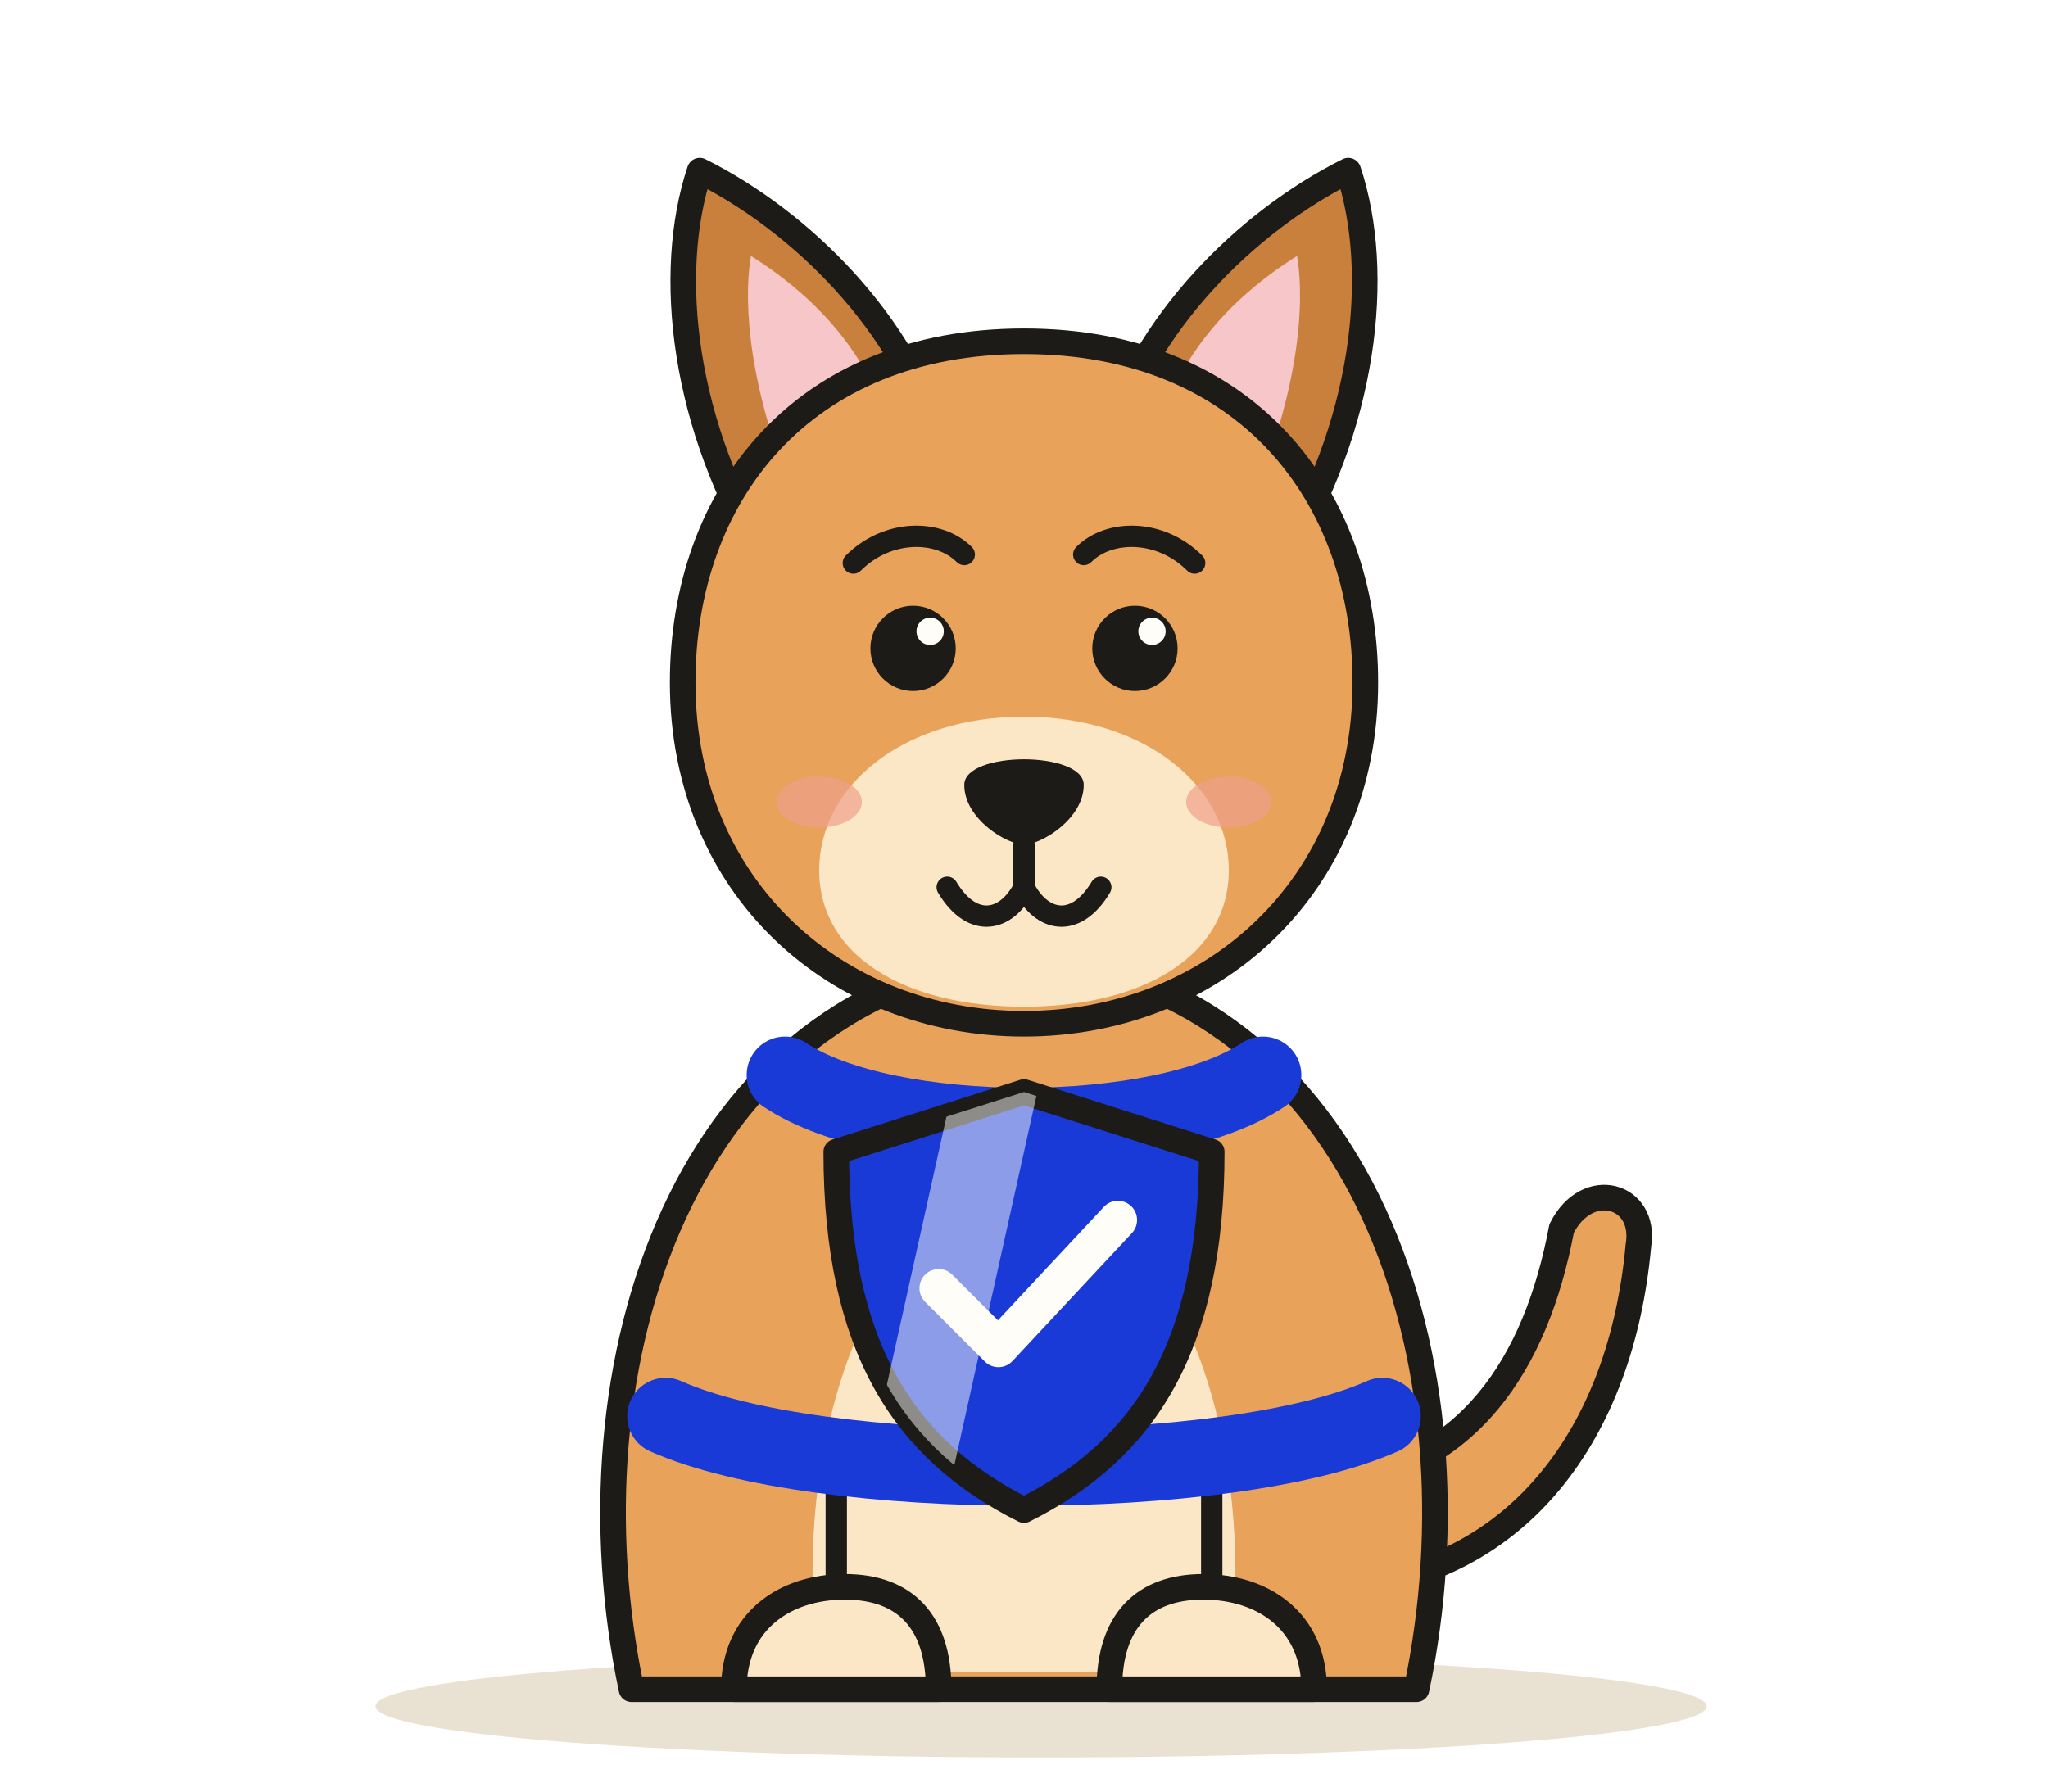
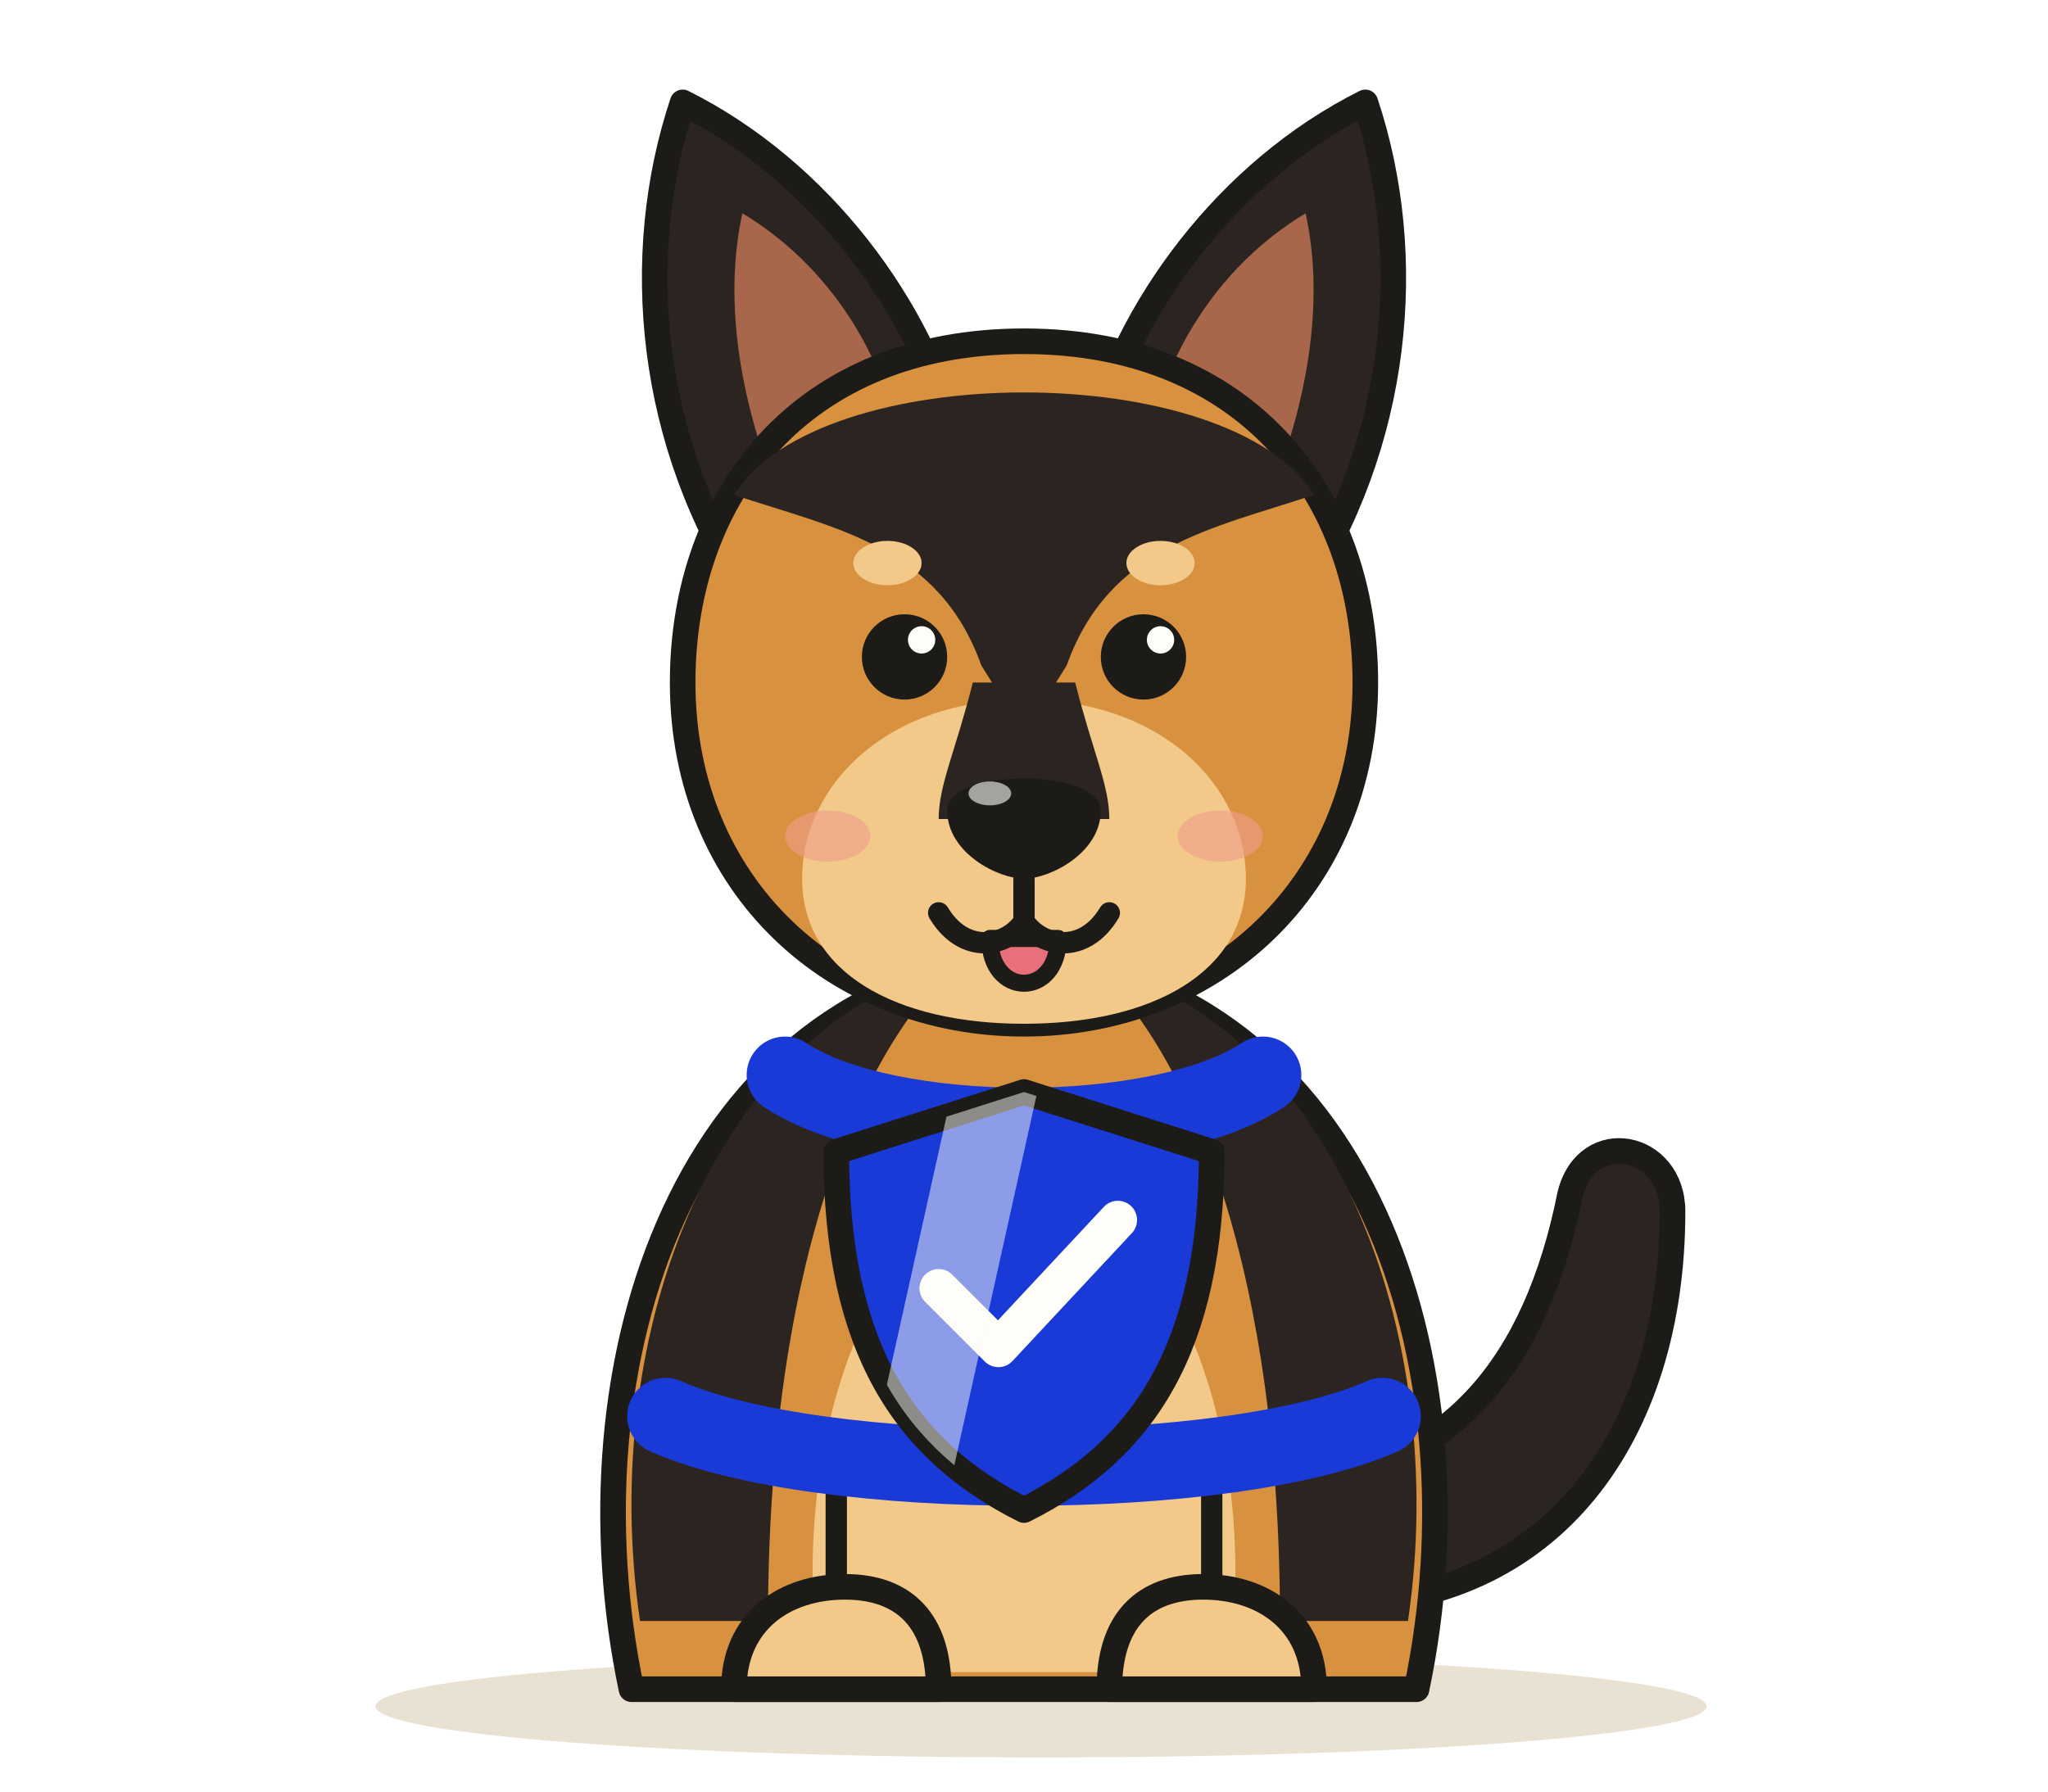
- <svg xmlns="http://www.w3.org/2000/svg" viewBox="0 0 240 210" width="240" height="210" role="img" aria-label="Harness Guard's mascot: a small guard dog in a harness, with a shield on its chest, keeping watch">
+ <svg xmlns="http://www.w3.org/2000/svg" viewBox="0 0 240 210" width="240" height="210" role="img" aria-label="Harness Guard's mascot: a small German shepherd in a harness, with a shield on its chest, keeping watch">
  <style>
    /* The dog keeps watch: its head turns a little, its ears perk, its tail wags, it blinks,
       and a glint runs across the shield on its harness. */
    .head { transform-box: fill-box; transform-origin: 50% 90%; animation: watch 4s ease-in-out infinite; }
    .ear-l { transform-box: fill-box; transform-origin: 80% 100%; animation: perk 4s ease-in-out infinite; }
    .ear-r { transform-box: fill-box; transform-origin: 20% 100%; animation: perk 4s ease-in-out infinite reverse; }
    .tail { transform-box: fill-box; transform-origin: 0% 100%; animation: wag 0.6s ease-in-out infinite alternate; }
    .blink { transform-box: fill-box; transform-origin: 50% 50%; animation: blink 4s infinite; }
    .glint { animation: glint 4s ease-in-out infinite; }
    @keyframes watch { 0%, 100% { transform: rotate(0) } 25% { transform: rotate(-6deg) } 60% { transform: rotate(5deg) } }
    @keyframes perk { 0%, 100% { transform: rotate(0) } 30% { transform: rotate(-8deg) } 40% { transform: rotate(4deg) } }
    @keyframes wag { from { transform: rotate(-10deg) } to { transform: rotate(14deg) } }
    @keyframes blink { 0%, 90%, 100% { transform: scaleY(1) } 94% { transform: scaleY(0.1) } }
    @keyframes glint { 0%, 55% { transform: translateX(-40px); opacity: 0 } 60% { opacity: 1 } 75%, 100% { transform: translateX(40px); opacity: 0 } }
    @media (prefers-reduced-motion: reduce) { * { animation: none !important } }
  </style>
  <defs>
    <clipPath id="shield">
      <path d="M120 128 L142 135 C142 158 134 170 120 177 C106 170 98 158 98 135 Z" />
    </clipPath>
  </defs>
  <ellipse cx="122" cy="200" rx="78" ry="6" fill="#e9e2d3" />
-   <path class="tail" d="M158 186 C178 184 190 168 192 146 C193 140 186 138 183 144 C180 160 172 172 156 174 Z" fill="#e8a25a" stroke="#1d1b18" stroke-width="3" stroke-linejoin="round" />
-   <path d="M74 198 C66 160 80 116 120 112 C160 116 174 160 166 198 Z" fill="#e8a25a" stroke="#1d1b18" stroke-width="3" stroke-linejoin="round" />
-   <path d="M96 196 C92 166 104 140 120 138 C136 140 148 166 144 196 Z" fill="#fbe7c6" />
+   <path class="tail" d="M156 188 C182 188 196 168 196 142 C196 134 186 132 184 140 C180 160 170 172 152 174 Z" fill="#2b2420" stroke="#1d1b18" stroke-width="3" stroke-linejoin="round" />
+   <path d="M74 198 C66 160 80 116 120 112 C160 116 174 160 166 198 Z" fill="#d8913f" stroke="#1d1b18" stroke-width="3" stroke-linejoin="round" />
+   <path d="M75 190 C70 156 84 120 112 113 C100 124 90 150 90 190 Z M165 190 C170 156 156 120 128 113 C140 124 150 150 150 190 Z" fill="#2b2420" />
+   <path d="M96 196 C92 166 104 140 120 138 C136 140 148 166 144 196 Z" fill="#f3c98a" />
  <path d="M98 198 V170 M142 198 V170" stroke="#1d1b18" stroke-width="2.5" stroke-linecap="round" />
-   <path d="M86 198 C86 190 92 186 99 186 C106 186 110 190 110 198 Z M130 198 C130 190 134 186 141 186 C148 186 154 190 154 198 Z" fill="#fbe7c6" stroke="#1d1b18" stroke-width="3" stroke-linejoin="round" />
+   <path d="M86 198 C86 190 92 186 99 186 C106 186 110 190 110 198 Z M130 198 C130 190 134 186 141 186 C148 186 154 190 154 198 Z" fill="#f3c98a" stroke="#1d1b18" stroke-width="3" stroke-linejoin="round" />
  <path d="M92 126 C104 134 136 134 148 126" fill="none" stroke="#1a3ad8" stroke-width="9" stroke-linecap="round" />
  <path d="M78 166 C96 174 144 174 162 166" fill="none" stroke="#1a3ad8" stroke-width="9" stroke-linecap="round" />
  <path d="M120 128 L142 135 C142 158 134 170 120 177 C106 170 98 158 98 135 Z" fill="#1a3ad8" stroke="#1d1b18" stroke-width="3" stroke-linejoin="round" />
  <path d="M110 151 L117 158 L131 143" fill="none" stroke="#fffdf8" stroke-width="4.5" stroke-linecap="round" stroke-linejoin="round" />
  <g clip-path="url(#shield)">
    <path class="glint" d="M112 126 L122 126 L110 180 L100 180 Z" fill="#fffdf8" opacity=".5" />
  </g>
  <g class="head">
-     <path class="ear-l" d="M90 66 C80 50 78 32 82 20 C94 26 106 38 110 52 Z" fill="#c9803c" stroke="#1d1b18" stroke-width="3" stroke-linejoin="round" />
-     <path class="ear-l" d="M93 58 C88 46 87 36 88 30 C96 35 102 42 104 50 Z" fill="#f6c6c9" />
-     <path class="ear-r" d="M150 66 C160 50 162 32 158 20 C146 26 134 38 130 52 Z" fill="#c9803c" stroke="#1d1b18" stroke-width="3" stroke-linejoin="round" />
-     <path class="ear-r" d="M147 58 C152 46 153 36 152 30 C144 35 138 42 136 50 Z" fill="#f6c6c9" />
-     <path d="M120 40 C146 40 160 58 160 80 C160 104 142 120 120 120 C98 120 80 104 80 80 C80 58 94 40 120 40 Z" fill="#e8a25a" stroke="#1d1b18" stroke-width="3" stroke-linejoin="round" />
-     <path d="M120 84 C134 84 144 92 144 102 C144 112 134 118 120 118 C106 118 96 112 96 102 C96 92 106 84 120 84 Z" fill="#fbe7c6" />
-     <path d="M100 66 C104 62 110 62 113 65 M127 65 C130 62 136 62 140 66" fill="none" stroke="#1d1b18" stroke-width="2.5" stroke-linecap="round" />
+     <path class="ear-l" d="M88 70 C76 52 74 30 80 12 C96 20 108 36 112 52 Z" fill="#2b2420" stroke="#1d1b18" stroke-width="3" stroke-linejoin="round" />
+     <path class="ear-l" d="M92 60 C86 46 85 34 87 25 C97 31 103 41 105 50 Z" fill="#a8674a" />
+     <path class="ear-r" d="M152 70 C164 52 166 30 160 12 C144 20 132 36 128 52 Z" fill="#2b2420" stroke="#1d1b18" stroke-width="3" stroke-linejoin="round" />
+     <path class="ear-r" d="M148 60 C154 46 155 34 153 25 C143 31 137 41 135 50 Z" fill="#a8674a" />
+     <path d="M120 40 C146 40 160 58 160 80 C160 104 142 120 120 120 C98 120 80 104 80 80 C80 58 94 40 120 40 Z" fill="#d8913f" stroke="#1d1b18" stroke-width="3" stroke-linejoin="round" />
+     <path d="M86 58 C96 42 144 42 154 58 C142 62 130 64 125 78 L120 86 L115 78 C110 64 98 62 86 58 Z" fill="#2b2420" />
+     <path d="M120 82 C136 82 146 92 146 103 C146 114 135 120 120 120 C105 120 94 114 94 103 C94 92 104 82 120 82 Z" fill="#f3c98a" />
+     <path d="M114 80 C112 88 110 92 110 96 L130 96 C130 92 128 88 126 80 Z" fill="#2b2420" />
+     <ellipse cx="104" cy="66" rx="4" ry="2.6" fill="#f3c98a" />
+     <ellipse cx="136" cy="66" rx="4" ry="2.6" fill="#f3c98a" />
    <g class="blink">
-       <circle cx="107" cy="76" r="5" fill="#1d1b18" />
-       <circle cx="109" cy="74" r="1.6" fill="#fffdf8" />
+       <circle cx="106" cy="77" r="5" fill="#1d1b18" />
+       <circle cx="108" cy="75" r="1.6" fill="#fffdf8" />
    </g>
    <g class="blink">
-       <circle cx="133" cy="76" r="5" fill="#1d1b18" />
-       <circle cx="135" cy="74" r="1.6" fill="#fffdf8" />
+       <circle cx="134" cy="77" r="5" fill="#1d1b18" />
+       <circle cx="136" cy="75" r="1.6" fill="#fffdf8" />
    </g>
-     <path d="M113 92 C113 88 127 88 127 92 C127 96 122 99 120 99 C118 99 113 96 113 92 Z" fill="#1d1b18" />
-     <path d="M120 99 V104 M111 104 C114 109 118 108 120 104 C122 108 126 109 129 104" fill="none" stroke="#1d1b18" stroke-width="2.5" stroke-linecap="round" stroke-linejoin="round" />
-     <ellipse cx="96" cy="94" rx="5" ry="3" fill="#ef9f8a" opacity=".7" />
-     <ellipse cx="144" cy="94" rx="5" ry="3" fill="#ef9f8a" opacity=".7" />
+     <path d="M111 95 C111 90 129 90 129 95 C129 100 123 103 120 103 C117 103 111 100 111 95 Z" fill="#1d1b18" />
+     <ellipse cx="116" cy="93" rx="2.5" ry="1.4" fill="#fffdf8" opacity=".6" />
+     <path d="M116 110 C116 117 124 117 124 110 Z" fill="#e8707a" stroke="#1d1b18" stroke-width="2" stroke-linejoin="round" />
+     <path d="M120 103 V108 M110 107 C113 112 118 111 120 108 C122 111 127 112 130 107" fill="none" stroke="#1d1b18" stroke-width="2.5" stroke-linecap="round" stroke-linejoin="round" />
+     <ellipse cx="97" cy="98" rx="5" ry="3" fill="#ef9f8a" opacity=".6" />
+     <ellipse cx="143" cy="98" rx="5" ry="3" fill="#ef9f8a" opacity=".6" />
  </g>
</svg>
